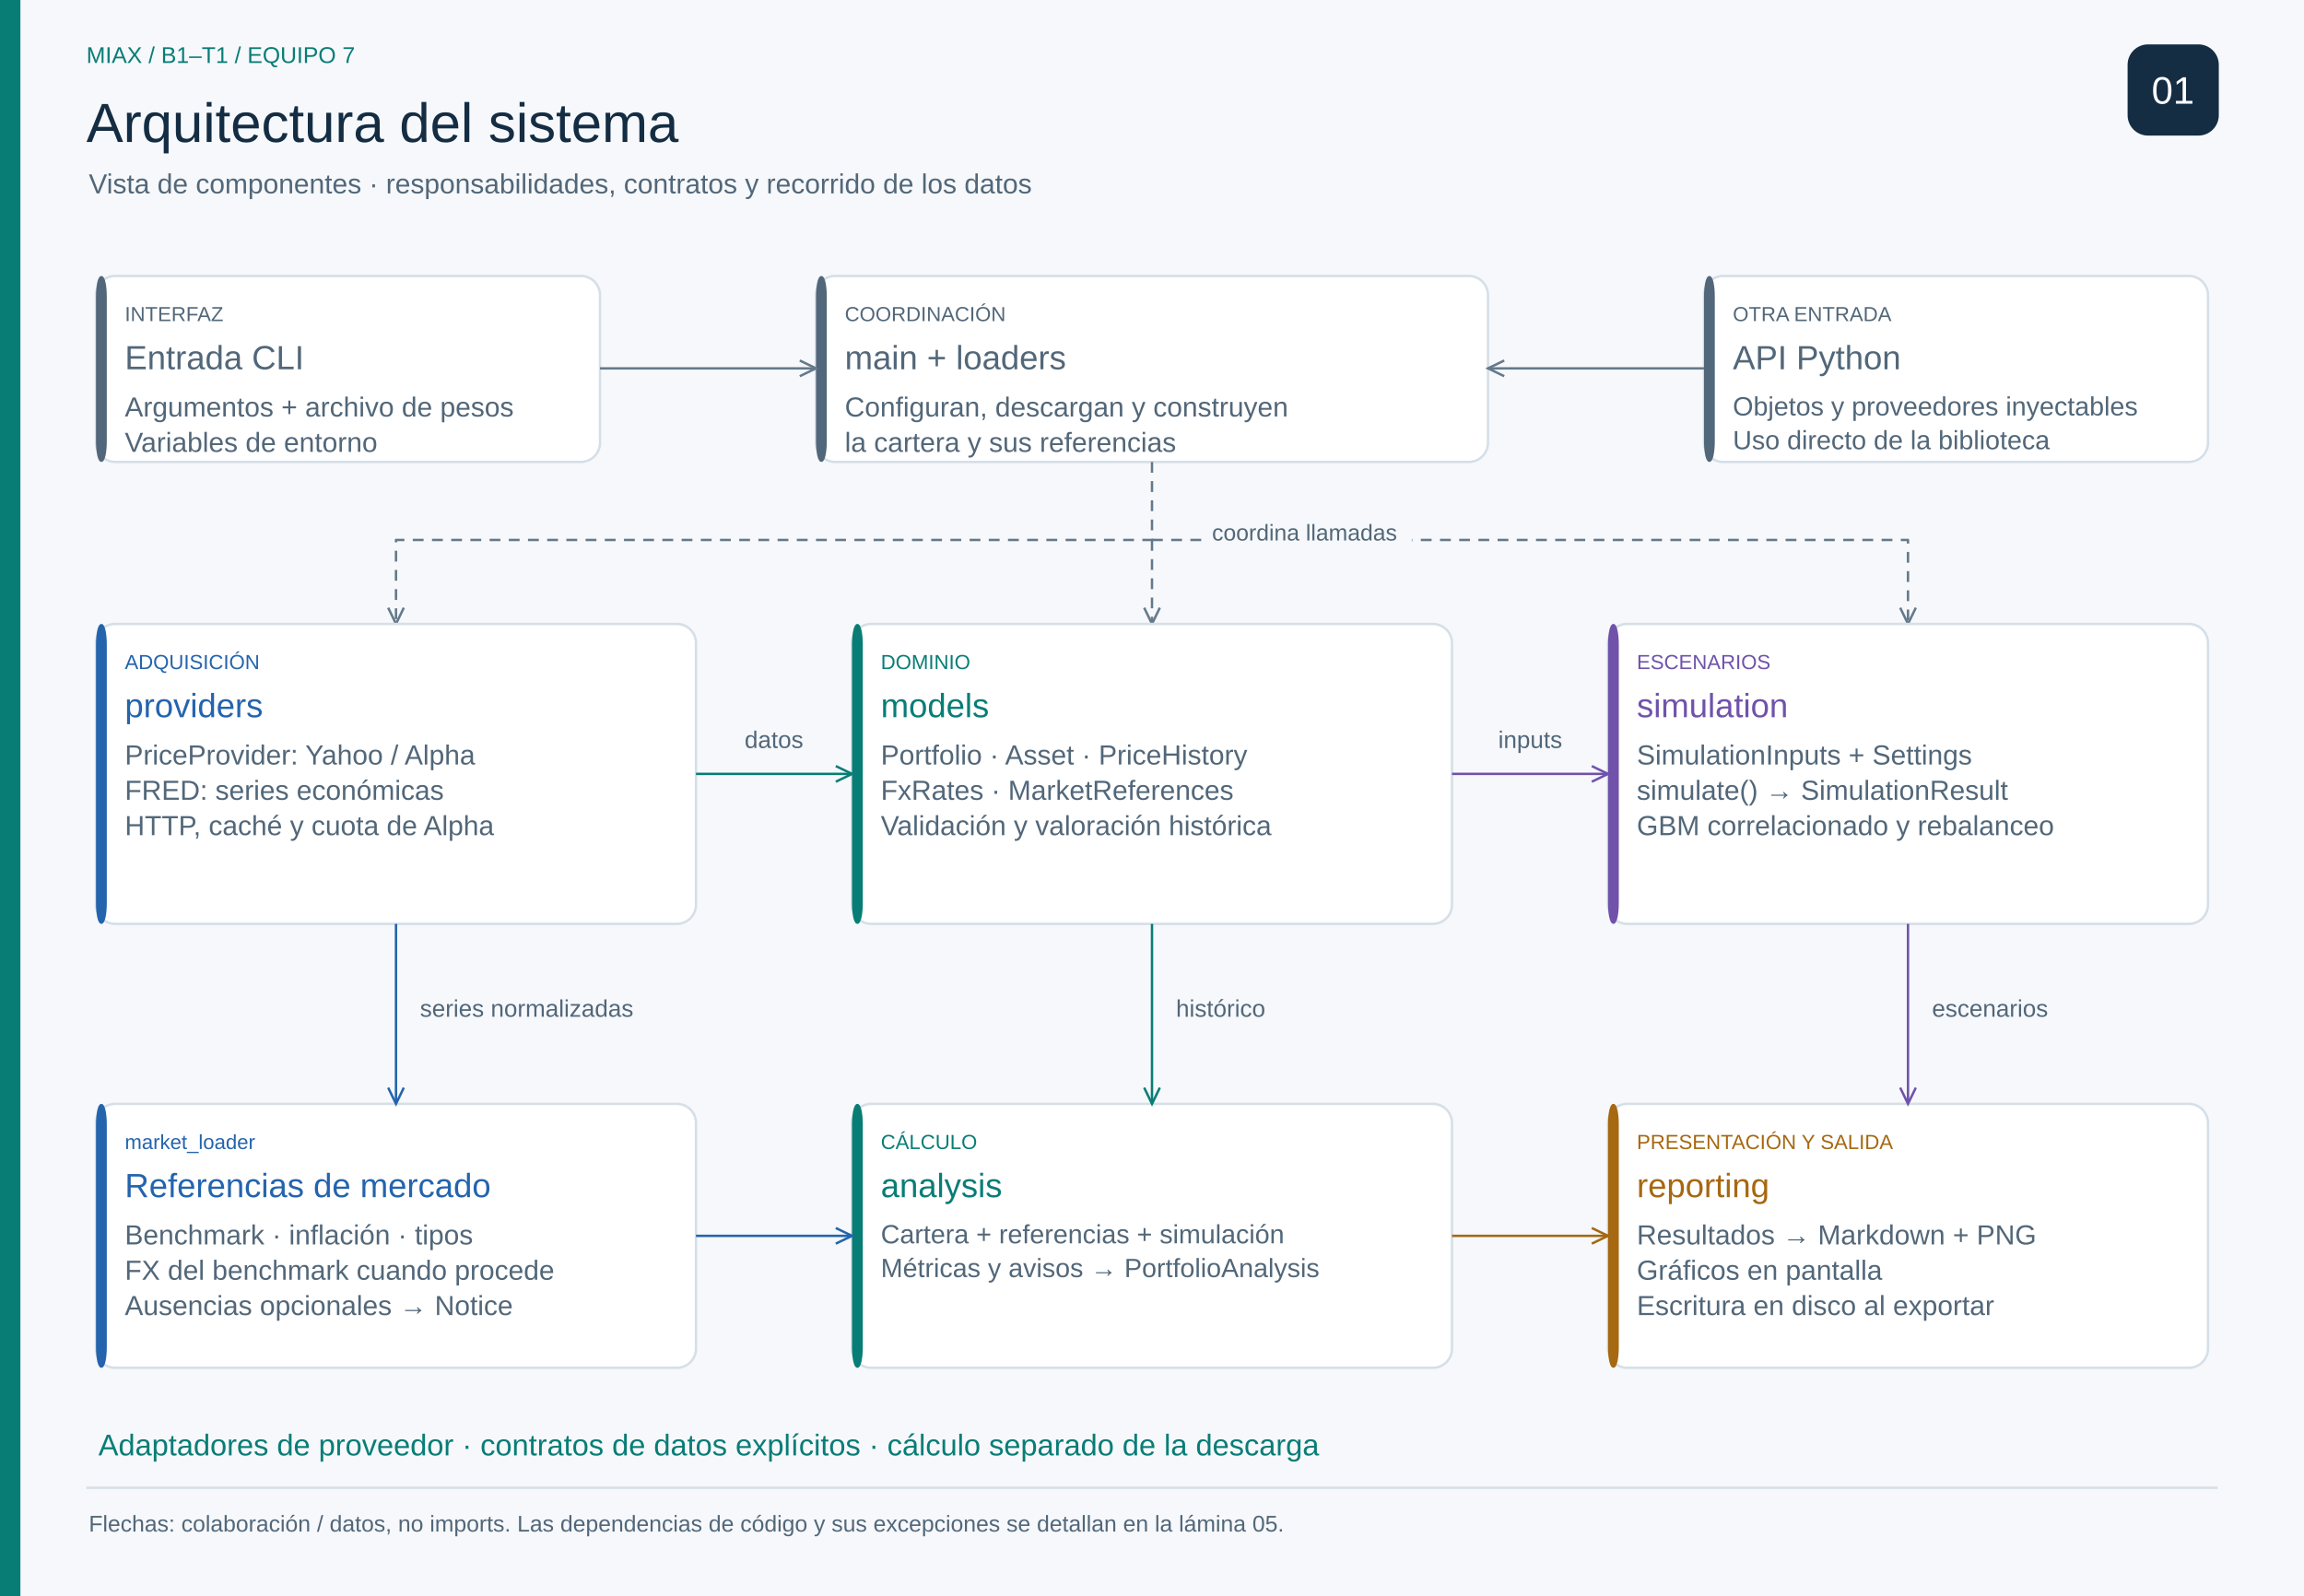
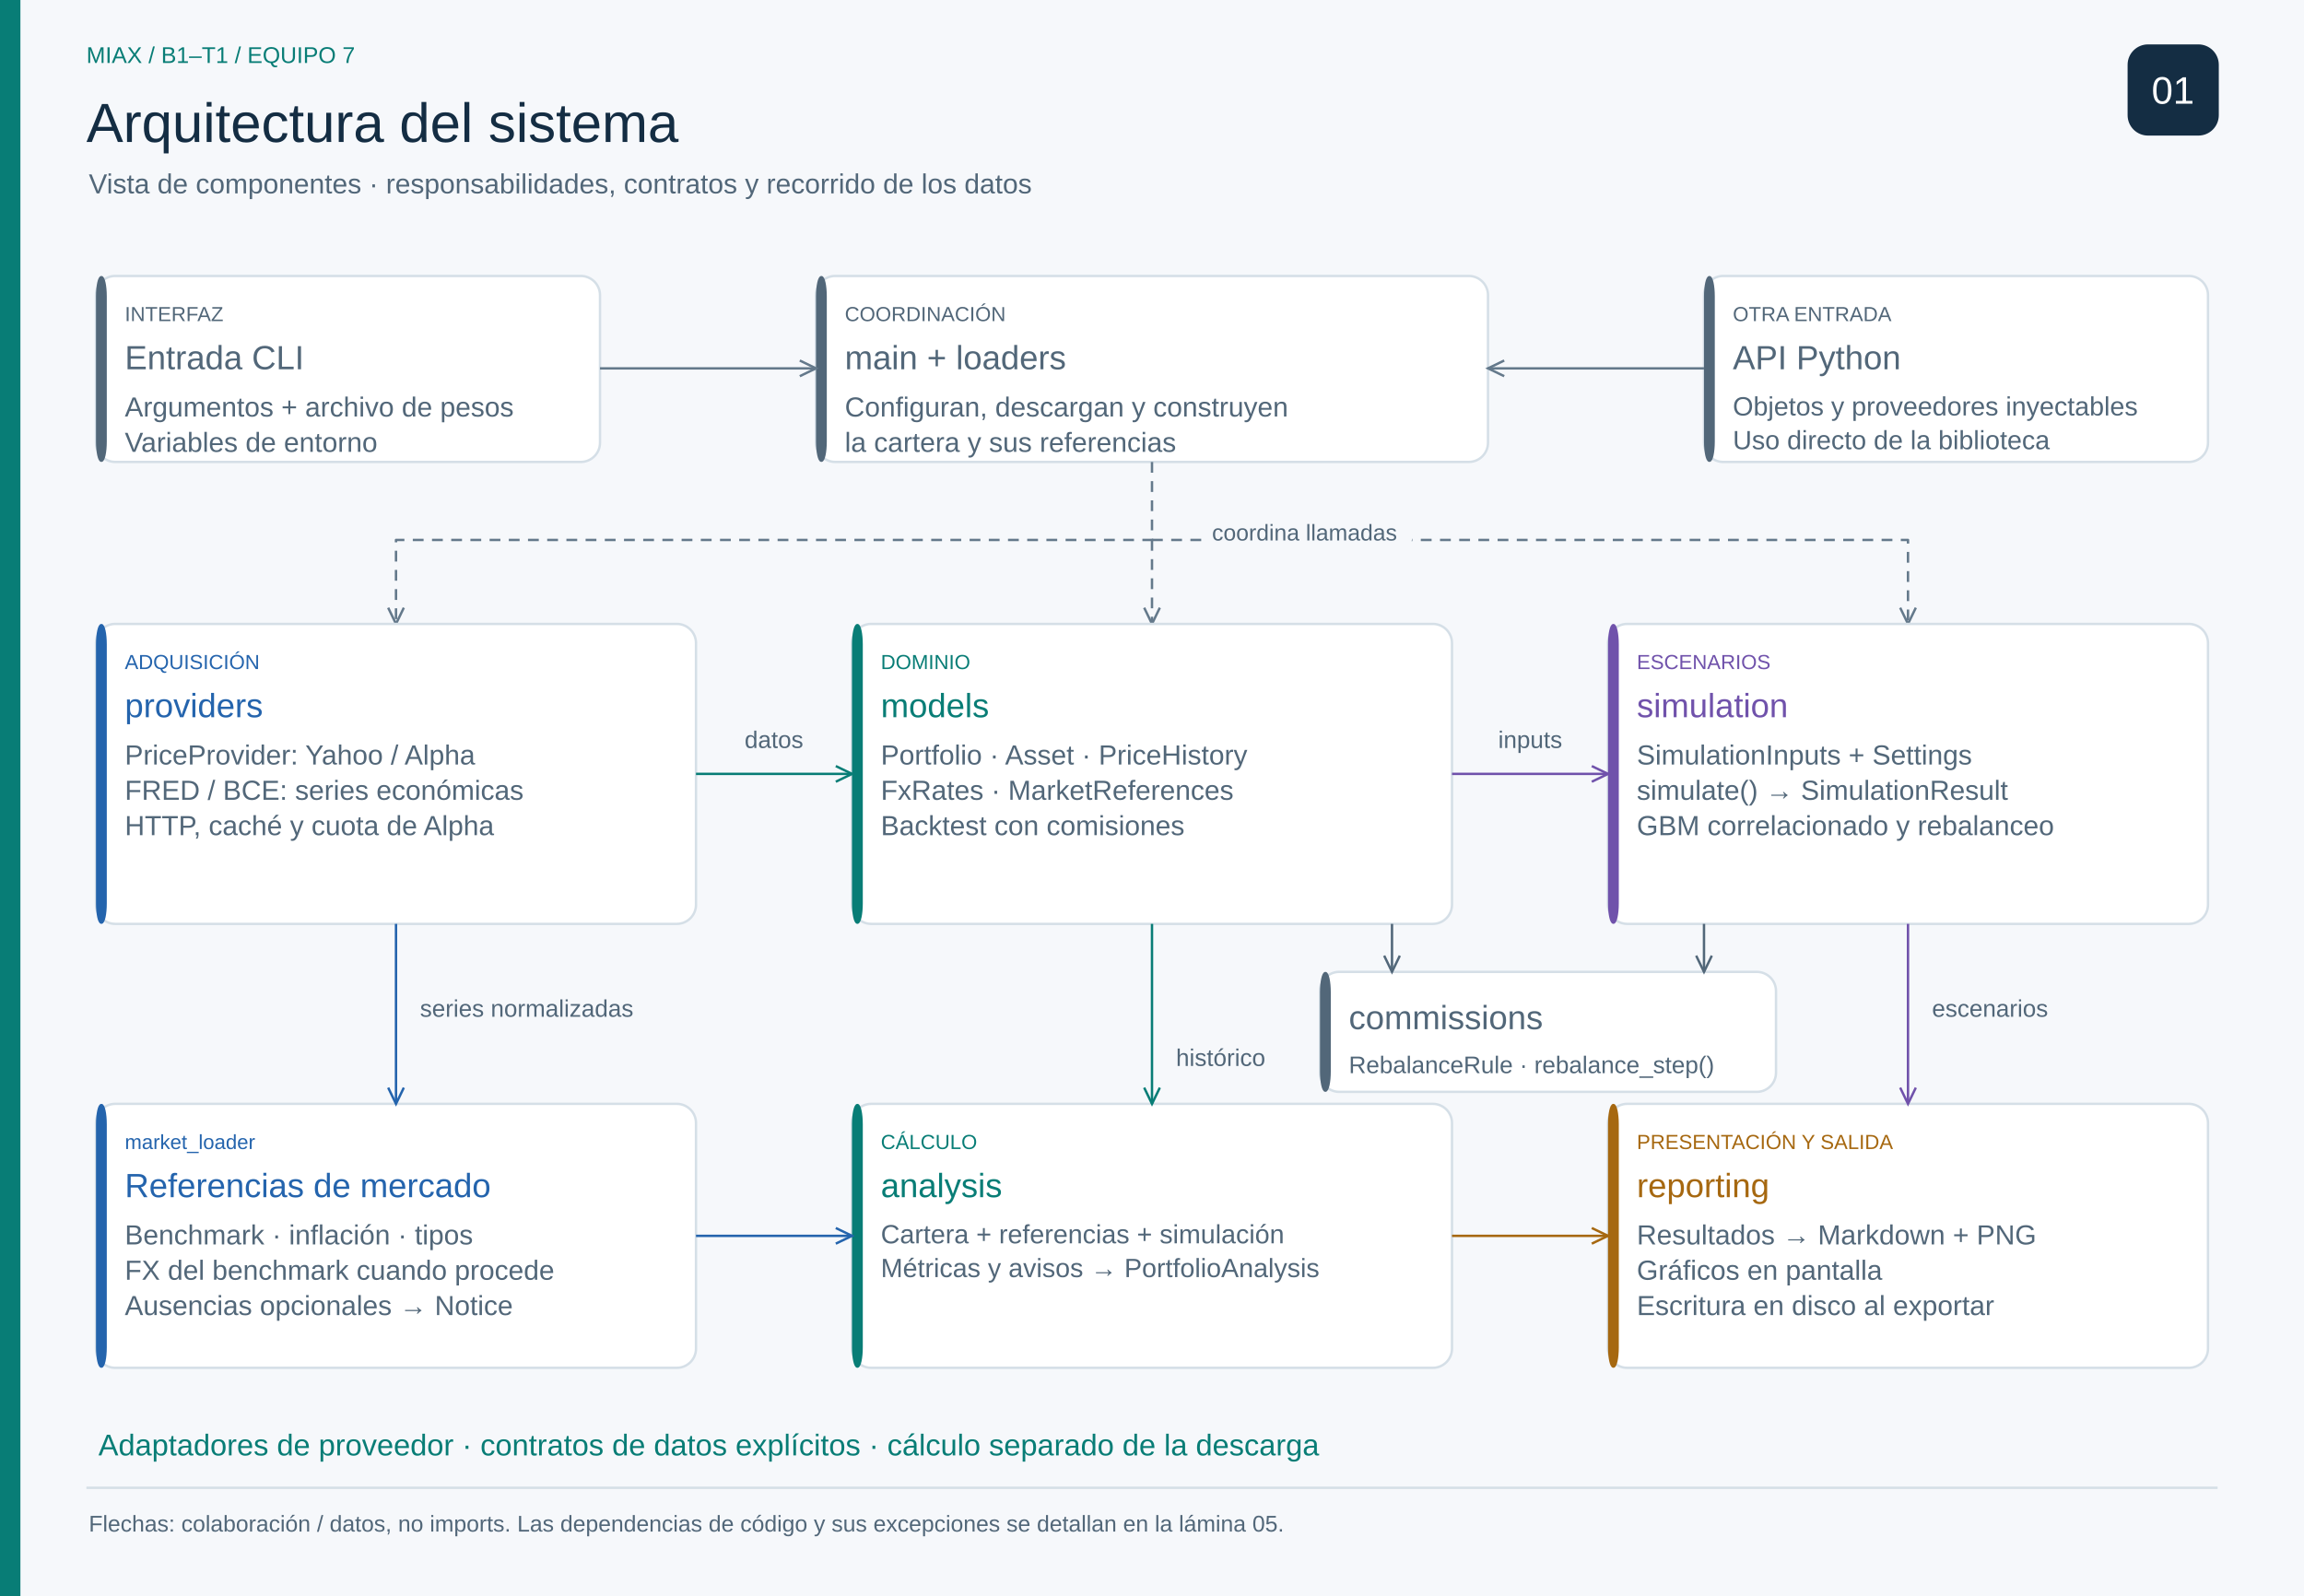
<svg xmlns="http://www.w3.org/2000/svg" width="1920" height="1330" viewBox="0 0 1920 1330" role="img">
  <rect x="0" y="0" width="1920" height="1330" rx="0" fill="#F6F8FB" stroke="#F6F8FB" stroke-width="2" stroke-linejoin="round" />
  <rect x="0" y="0" width="16" height="1330" rx="0" fill="#087D76" stroke="#087D76" stroke-width="2" stroke-linejoin="round" />
  <text x="72" y="52.48" font-family="Arial, Helvetica, sans-serif" font-size="19" fill="#087D76">MIAX  /  B1–T1  /  EQUIPO 7</text>
  <text x="72" y="118.32" font-family="Arial, Helvetica, sans-serif" font-size="46" fill="#142D43">Arquitectura del sistema</text>
  <text x="74" y="161.16" font-family="Arial, Helvetica, sans-serif" font-size="23" fill="#526779">Vista de componentes · responsabilidades, contratos y recorrido de los datos</text>
  <rect x="1774" y="38" width="74" height="74" rx="16" fill="#142D43" stroke="#142D43" stroke-width="2" stroke-linejoin="round" />
  <text x="1793.0" y="86.44" font-family="Arial, Helvetica, sans-serif" font-size="32" fill="#FFFFFF">01</text>
  <rect x="80" y="230" width="420" height="155" rx="16" fill="#FFFFFF" stroke="#D5DFE7" stroke-width="2" stroke-linejoin="round" />
  <rect x="81" y="231" width="7" height="153" rx="16" fill="#526779" stroke="#526779" stroke-width="2" stroke-linejoin="round" />
  <text x="104" y="267.64" font-family="Arial, Helvetica, sans-serif" font-size="17" fill="#526779">INTERFAZ</text>
  <text x="104" y="307.76" font-family="Arial, Helvetica, sans-serif" font-size="28" fill="#526779">Entrada CLI</text>
  <text x="104" y="347.16" font-family="Arial, Helvetica, sans-serif" font-size="23" fill="#526779">Argumentos + archivo de pesos</text>
  <text x="104" y="376.6" font-family="Arial, Helvetica, sans-serif" font-size="23" fill="#526779">Variables de entorno</text>
  <rect x="680" y="230" width="560" height="155" rx="16" fill="#FFFFFF" stroke="#D5DFE7" stroke-width="2" stroke-linejoin="round" />
  <rect x="681" y="231" width="7" height="153" rx="16" fill="#526779" stroke="#526779" stroke-width="2" stroke-linejoin="round" />
  <text x="704" y="267.64" font-family="Arial, Helvetica, sans-serif" font-size="17" fill="#526779">COORDINACIÓN</text>
  <text x="704" y="307.76" font-family="Arial, Helvetica, sans-serif" font-size="28" fill="#526779">main + loaders</text>
  <text x="704" y="347.16" font-family="Arial, Helvetica, sans-serif" font-size="23" fill="#526779">Configuran, descargan y construyen</text>
  <text x="704" y="376.6" font-family="Arial, Helvetica, sans-serif" font-size="23" fill="#526779">la cartera y sus referencias</text>
  <rect x="1420" y="230" width="420" height="155" rx="16" fill="#FFFFFF" stroke="#D5DFE7" stroke-width="2" stroke-linejoin="round" />
  <rect x="1421" y="231" width="7" height="153" rx="16" fill="#526779" stroke="#526779" stroke-width="2" stroke-linejoin="round" />
  <text x="1444" y="267.64" font-family="Arial, Helvetica, sans-serif" font-size="17" fill="#526779">OTRA ENTRADA</text>
  <text x="1444" y="307.76" font-family="Arial, Helvetica, sans-serif" font-size="28" fill="#526779">API Python</text>
  <text x="1444" y="346.24" font-family="Arial, Helvetica, sans-serif" font-size="22" fill="#526779">Objetos y proveedores inyectables</text>
  <text x="1444" y="374.4" font-family="Arial, Helvetica, sans-serif" font-size="22" fill="#526779">Uso directo de la biblioteca</text>
  <polyline points="500,307 680,307" fill="none" stroke="#64798B" stroke-width="2" stroke-linejoin="round" />
  <polyline points="666.493,313.524 680,307 666.493,300.476" fill="none" stroke="#64798B" stroke-width="2" />
  <polyline points="1420,307 1240,307" fill="none" stroke="#64798B" stroke-width="2" stroke-linejoin="round" />
  <polyline points="1253.507,300.476 1240,307 1253.507,313.524" fill="none" stroke="#64798B" stroke-width="2" />
  <polyline points="960,385 960,450 330,450 330,520" fill="none" stroke="#64798B" stroke-width="2" stroke-linejoin="round" stroke-dasharray="9 7" />
  <polyline points="323.476,506.493 330,520 336.524,506.493" fill="none" stroke="#64798B" stroke-width="2" />
  <polyline points="960,450 960,520" fill="none" stroke="#64798B" stroke-width="2" stroke-linejoin="round" stroke-dasharray="9 7" />
  <polyline points="953.476,506.493 960,520 966.524,506.493" fill="none" stroke="#64798B" stroke-width="2" />
  <polyline points="960,450 1590,450 1590,520" fill="none" stroke="#64798B" stroke-width="2" stroke-linejoin="round" stroke-dasharray="9 7" />
  <polyline points="1583.476,506.493 1590,520 1596.524,506.493" fill="none" stroke="#64798B" stroke-width="2" />
  <rect x="1004" y="430" width="172.0" height="32.32" rx="16" fill="#F6F8FB" stroke="#F6F8FB" stroke-width="2" stroke-linejoin="round" />
  <text x="1010" y="450.48" font-family="Arial, Helvetica, sans-serif" font-size="19" fill="#526779">coordina llamadas</text>
  <rect x="80" y="520" width="500" height="250" rx="16" fill="#FFFFFF" stroke="#D5DFE7" stroke-width="2" stroke-linejoin="round" />
  <rect x="81" y="521" width="7" height="248" rx="16" fill="#2464AD" stroke="#2464AD" stroke-width="2" stroke-linejoin="round" />
  <text x="104" y="557.64" font-family="Arial, Helvetica, sans-serif" font-size="17" fill="#2464AD">ADQUISICIÓN</text>
  <text x="104" y="597.76" font-family="Arial, Helvetica, sans-serif" font-size="28" fill="#2464AD">providers</text>
  <text x="104" y="637.16" font-family="Arial, Helvetica, sans-serif" font-size="23" fill="#526779">PriceProvider: Yahoo / Alpha</text>
-   <text x="104" y="666.6" font-family="Arial, Helvetica, sans-serif" font-size="23" fill="#526779">FRED: series económicas</text>
+   <text x="104" y="666.6" font-family="Arial, Helvetica, sans-serif" font-size="23" fill="#526779">FRED / BCE: series económicas</text>
  <text x="104" y="696.04" font-family="Arial, Helvetica, sans-serif" font-size="23" fill="#526779">HTTP, caché y cuota de Alpha</text>
  <rect x="710" y="520" width="500" height="250" rx="16" fill="#FFFFFF" stroke="#D5DFE7" stroke-width="2" stroke-linejoin="round" />
  <rect x="711" y="521" width="7" height="248" rx="16" fill="#087D76" stroke="#087D76" stroke-width="2" stroke-linejoin="round" />
  <text x="734" y="557.64" font-family="Arial, Helvetica, sans-serif" font-size="17" fill="#087D76">DOMINIO</text>
  <text x="734" y="597.76" font-family="Arial, Helvetica, sans-serif" font-size="28" fill="#087D76">models</text>
  <text x="734" y="637.16" font-family="Arial, Helvetica, sans-serif" font-size="23" fill="#526779">Portfolio · Asset · PriceHistory</text>
  <text x="734" y="666.6" font-family="Arial, Helvetica, sans-serif" font-size="23" fill="#526779">FxRates · MarketReferences</text>
-   <text x="734" y="696.04" font-family="Arial, Helvetica, sans-serif" font-size="23" fill="#526779">Validación y valoración histórica</text>
+   <text x="734" y="696.04" font-family="Arial, Helvetica, sans-serif" font-size="23" fill="#526779">Backtest con comisiones</text>
  <rect x="1340" y="520" width="500" height="250" rx="16" fill="#FFFFFF" stroke="#D5DFE7" stroke-width="2" stroke-linejoin="round" />
  <rect x="1341" y="521" width="7" height="248" rx="16" fill="#7052AB" stroke="#7052AB" stroke-width="2" stroke-linejoin="round" />
  <text x="1364" y="557.64" font-family="Arial, Helvetica, sans-serif" font-size="17" fill="#7052AB">ESCENARIOS</text>
  <text x="1364" y="597.76" font-family="Arial, Helvetica, sans-serif" font-size="28" fill="#7052AB">simulation</text>
  <text x="1364" y="637.16" font-family="Arial, Helvetica, sans-serif" font-size="23" fill="#526779">SimulationInputs + Settings</text>
  <text x="1364" y="666.6" font-family="Arial, Helvetica, sans-serif" font-size="23" fill="#526779">simulate() → SimulationResult</text>
  <text x="1364" y="696.04" font-family="Arial, Helvetica, sans-serif" font-size="23" fill="#526779">GBM correlacionado y rebalanceo</text>
  <polyline points="580,645 710,645" fill="none" stroke="#087D76" stroke-width="2" stroke-linejoin="round" />
  <polyline points="696.493,651.524 710,645 696.493,638.476" fill="none" stroke="#087D76" stroke-width="2" />
  <rect x="613.5" y="602" width="63.0" height="33.6" rx="16" fill="#F6F8FB" stroke="#F6F8FB" stroke-width="2" stroke-linejoin="round" />
  <text x="620.5" y="623.4" font-family="Arial, Helvetica, sans-serif" font-size="20" fill="#526779">datos</text>
  <polyline points="1210,645 1340,645" fill="none" stroke="#7052AB" stroke-width="2" stroke-linejoin="round" />
  <polyline points="1326.493,651.524 1340,645 1326.493,638.476" fill="none" stroke="#7052AB" stroke-width="2" />
  <rect x="1241.5" y="602" width="67.0" height="33.6" rx="16" fill="#F6F8FB" stroke="#F6F8FB" stroke-width="2" stroke-linejoin="round" />
  <text x="1248.5" y="623.4" font-family="Arial, Helvetica, sans-serif" font-size="20" fill="#526779">inputs</text>
  <rect x="80" y="920" width="500" height="220" rx="16" fill="#FFFFFF" stroke="#D5DFE7" stroke-width="2" stroke-linejoin="round" />
  <rect x="81" y="921" width="7" height="218" rx="16" fill="#2464AD" stroke="#2464AD" stroke-width="2" stroke-linejoin="round" />
  <text x="104" y="957.64" font-family="Arial, Helvetica, sans-serif" font-size="17" fill="#2464AD">market_loader</text>
  <text x="104" y="997.76" font-family="Arial, Helvetica, sans-serif" font-size="28" fill="#2464AD">Referencias de mercado</text>
  <text x="104" y="1037.16" font-family="Arial, Helvetica, sans-serif" font-size="23" fill="#526779">Benchmark · inflación · tipos</text>
  <text x="104" y="1066.6" font-family="Arial, Helvetica, sans-serif" font-size="23" fill="#526779">FX del benchmark cuando procede</text>
  <text x="104" y="1096.04" font-family="Arial, Helvetica, sans-serif" font-size="23" fill="#526779">Ausencias opcionales → Notice</text>
  <rect x="710" y="920" width="500" height="220" rx="16" fill="#FFFFFF" stroke="#D5DFE7" stroke-width="2" stroke-linejoin="round" />
  <rect x="711" y="921" width="7" height="218" rx="16" fill="#087D76" stroke="#087D76" stroke-width="2" stroke-linejoin="round" />
  <text x="734" y="957.64" font-family="Arial, Helvetica, sans-serif" font-size="17" fill="#087D76">CÁLCULO</text>
  <text x="734" y="997.76" font-family="Arial, Helvetica, sans-serif" font-size="28" fill="#087D76">analysis</text>
  <text x="734" y="1036.24" font-family="Arial, Helvetica, sans-serif" font-size="22" fill="#526779">Cartera + referencias + simulación</text>
  <text x="734" y="1064.4" font-family="Arial, Helvetica, sans-serif" font-size="22" fill="#526779">Métricas y avisos → PortfolioAnalysis</text>
  <rect x="1340" y="920" width="500" height="220" rx="16" fill="#FFFFFF" stroke="#D5DFE7" stroke-width="2" stroke-linejoin="round" />
  <rect x="1341" y="921" width="7" height="218" rx="16" fill="#A66810" stroke="#A66810" stroke-width="2" stroke-linejoin="round" />
  <text x="1364" y="957.64" font-family="Arial, Helvetica, sans-serif" font-size="17" fill="#A66810">PRESENTACIÓN Y SALIDA</text>
  <text x="1364" y="997.76" font-family="Arial, Helvetica, sans-serif" font-size="28" fill="#A66810">reporting</text>
  <text x="1364" y="1037.16" font-family="Arial, Helvetica, sans-serif" font-size="23" fill="#526779">Resultados → Markdown + PNG</text>
  <text x="1364" y="1066.6" font-family="Arial, Helvetica, sans-serif" font-size="23" fill="#526779">Gráficos en pantalla</text>
  <text x="1364" y="1096.04" font-family="Arial, Helvetica, sans-serif" font-size="23" fill="#526779">Escritura en disco al exportar</text>
+   <rect x="1100" y="810" width="380" height="100" rx="16" fill="#FFFFFF" stroke="#D5DFE7" stroke-width="2" stroke-linejoin="round" />
+   <rect x="1101" y="811" width="7" height="98" rx="16" fill="#526779" stroke="#526779" stroke-width="2" stroke-linejoin="round" />
+   <text x="1124" y="857.76" font-family="Arial, Helvetica, sans-serif" font-size="28" fill="#526779">commissions</text>
+   <text x="1124" y="894.4" font-family="Arial, Helvetica, sans-serif" font-size="20" fill="#526779">RebalanceRule · rebalance_step()</text>
+   <polyline points="1160,770 1160,810" fill="none" stroke="#526779" stroke-width="2" stroke-linejoin="round" />
+   <polyline points="1153.476,796.493 1160,810 1166.524,796.493" fill="none" stroke="#526779" stroke-width="2" />
+   <polyline points="1420,770 1420,810" fill="none" stroke="#526779" stroke-width="2" stroke-linejoin="round" />
+   <polyline points="1413.476,796.493 1420,810 1426.524,796.493" fill="none" stroke="#526779" stroke-width="2" />
  <polyline points="330,770 330,920" fill="none" stroke="#2464AD" stroke-width="2" stroke-linejoin="round" />
  <polyline points="323.476,906.493 330,920 336.524,906.493" fill="none" stroke="#2464AD" stroke-width="2" />
  <rect x="344" y="826" width="191.0" height="33.6" rx="16" fill="#F6F8FB" stroke="#F6F8FB" stroke-width="2" stroke-linejoin="round" />
  <text x="350" y="847.4" font-family="Arial, Helvetica, sans-serif" font-size="20" fill="#526779">series normalizadas</text>
  <polyline points="960,770 960,920" fill="none" stroke="#087D76" stroke-width="2" stroke-linejoin="round" />
  <polyline points="953.476,906.493 960,920 966.524,906.493" fill="none" stroke="#087D76" stroke-width="2" />
-   <rect x="974" y="826" width="88.0" height="33.6" rx="16" fill="#F6F8FB" stroke="#F6F8FB" stroke-width="2" stroke-linejoin="round" />
-   <text x="980" y="847.4" font-family="Arial, Helvetica, sans-serif" font-size="20" fill="#526779">histórico</text>
+   <rect x="974" y="867" width="88.0" height="33.6" rx="16" fill="#F6F8FB" stroke="#F6F8FB" stroke-width="2" stroke-linejoin="round" />
+   <text x="980" y="888.4" font-family="Arial, Helvetica, sans-serif" font-size="20" fill="#526779">histórico</text>
  <polyline points="1590,770 1590,920" fill="none" stroke="#7052AB" stroke-width="2" stroke-linejoin="round" />
  <polyline points="1583.476,906.493 1590,920 1596.524,906.493" fill="none" stroke="#7052AB" stroke-width="2" />
  <rect x="1604" y="826" width="110.0" height="33.6" rx="16" fill="#F6F8FB" stroke="#F6F8FB" stroke-width="2" stroke-linejoin="round" />
  <text x="1610" y="847.4" font-family="Arial, Helvetica, sans-serif" font-size="20" fill="#526779">escenarios</text>
  <polyline points="580,1030 710,1030" fill="none" stroke="#2464AD" stroke-width="2" stroke-linejoin="round" />
  <polyline points="696.493,1036.524 710,1030 696.493,1023.476" fill="none" stroke="#2464AD" stroke-width="2" />
  <polyline points="1210,1030 1340,1030" fill="none" stroke="#A66810" stroke-width="2" stroke-linejoin="round" />
  <polyline points="1326.493,1036.524 1340,1030 1326.493,1023.476" fill="none" stroke="#A66810" stroke-width="2" />
  <text x="82" y="1213.0" font-family="Arial, Helvetica, sans-serif" font-size="25" fill="#087D76">Adaptadores de proveedor  ·  contratos de datos explícitos  ·  cálculo separado de la descarga</text>
  <polyline points="72,1240 1848,1240" fill="none" stroke="#D5DFE7" stroke-width="2" stroke-linejoin="round" />
  <text x="74" y="1276.48" font-family="Arial, Helvetica, sans-serif" font-size="19" fill="#526779">Flechas: colaboración / datos, no imports. Las dependencias de código y sus excepciones se detallan en la lámina 05.</text>
</svg>
